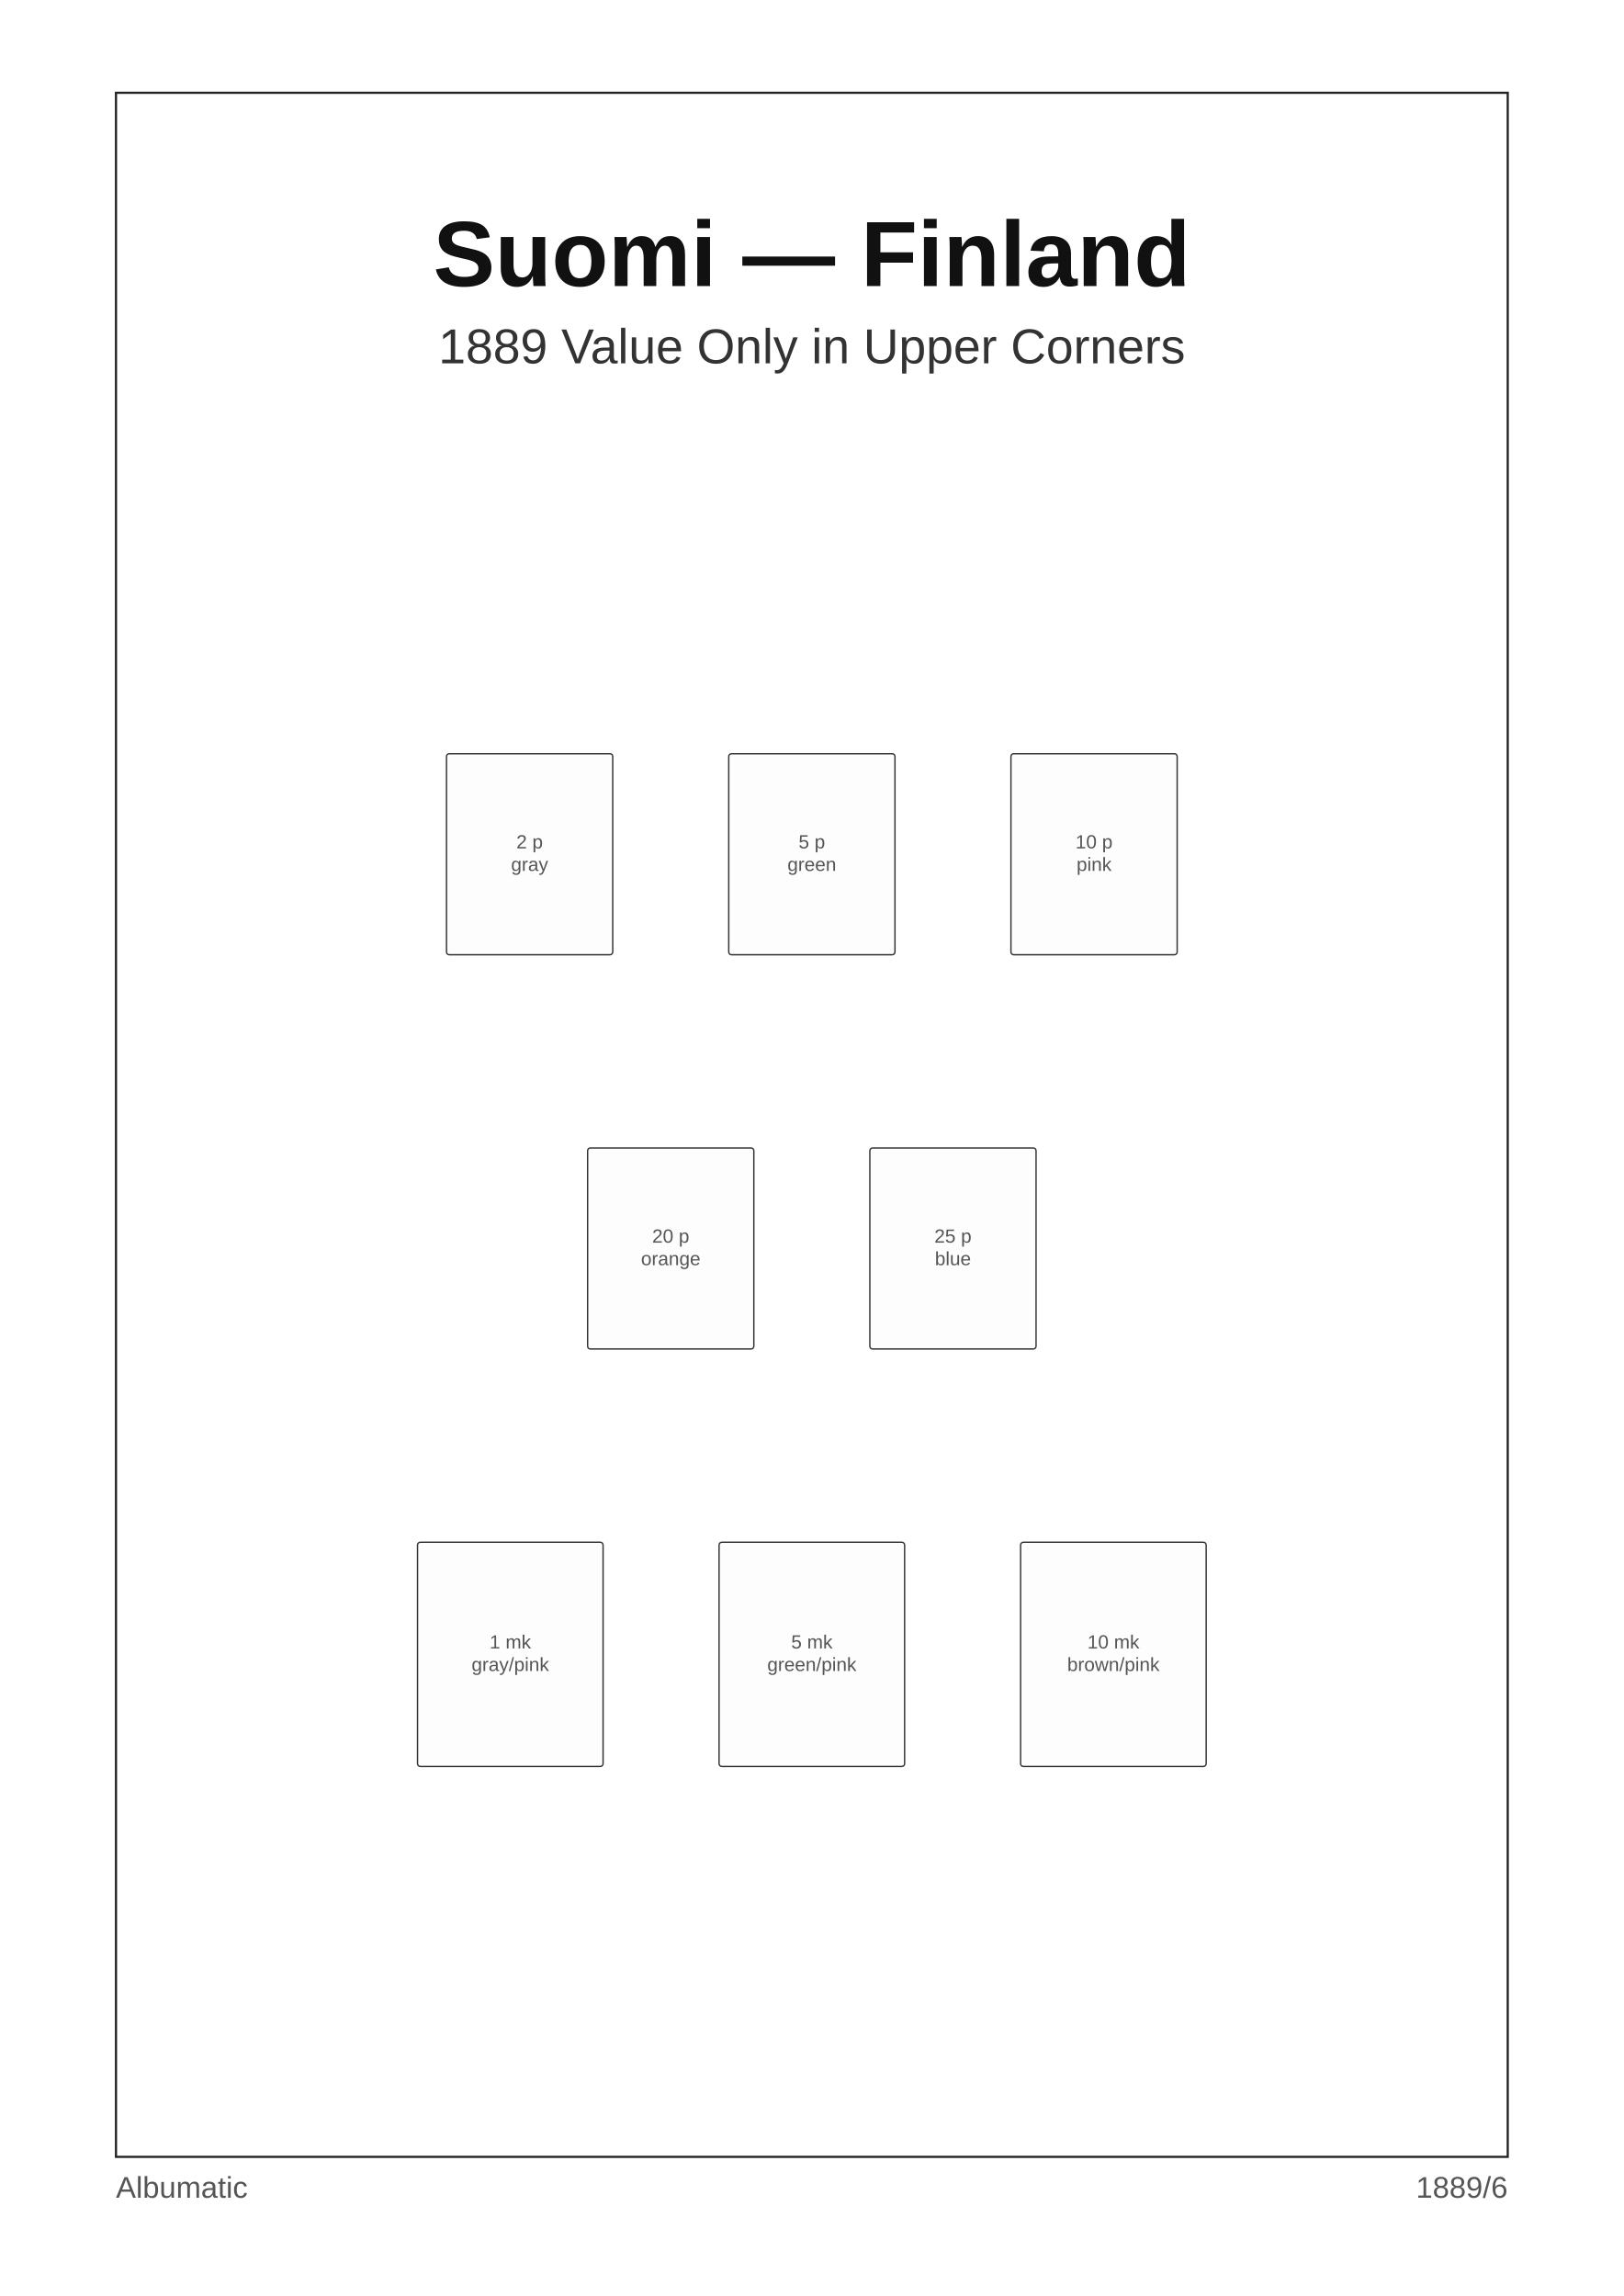
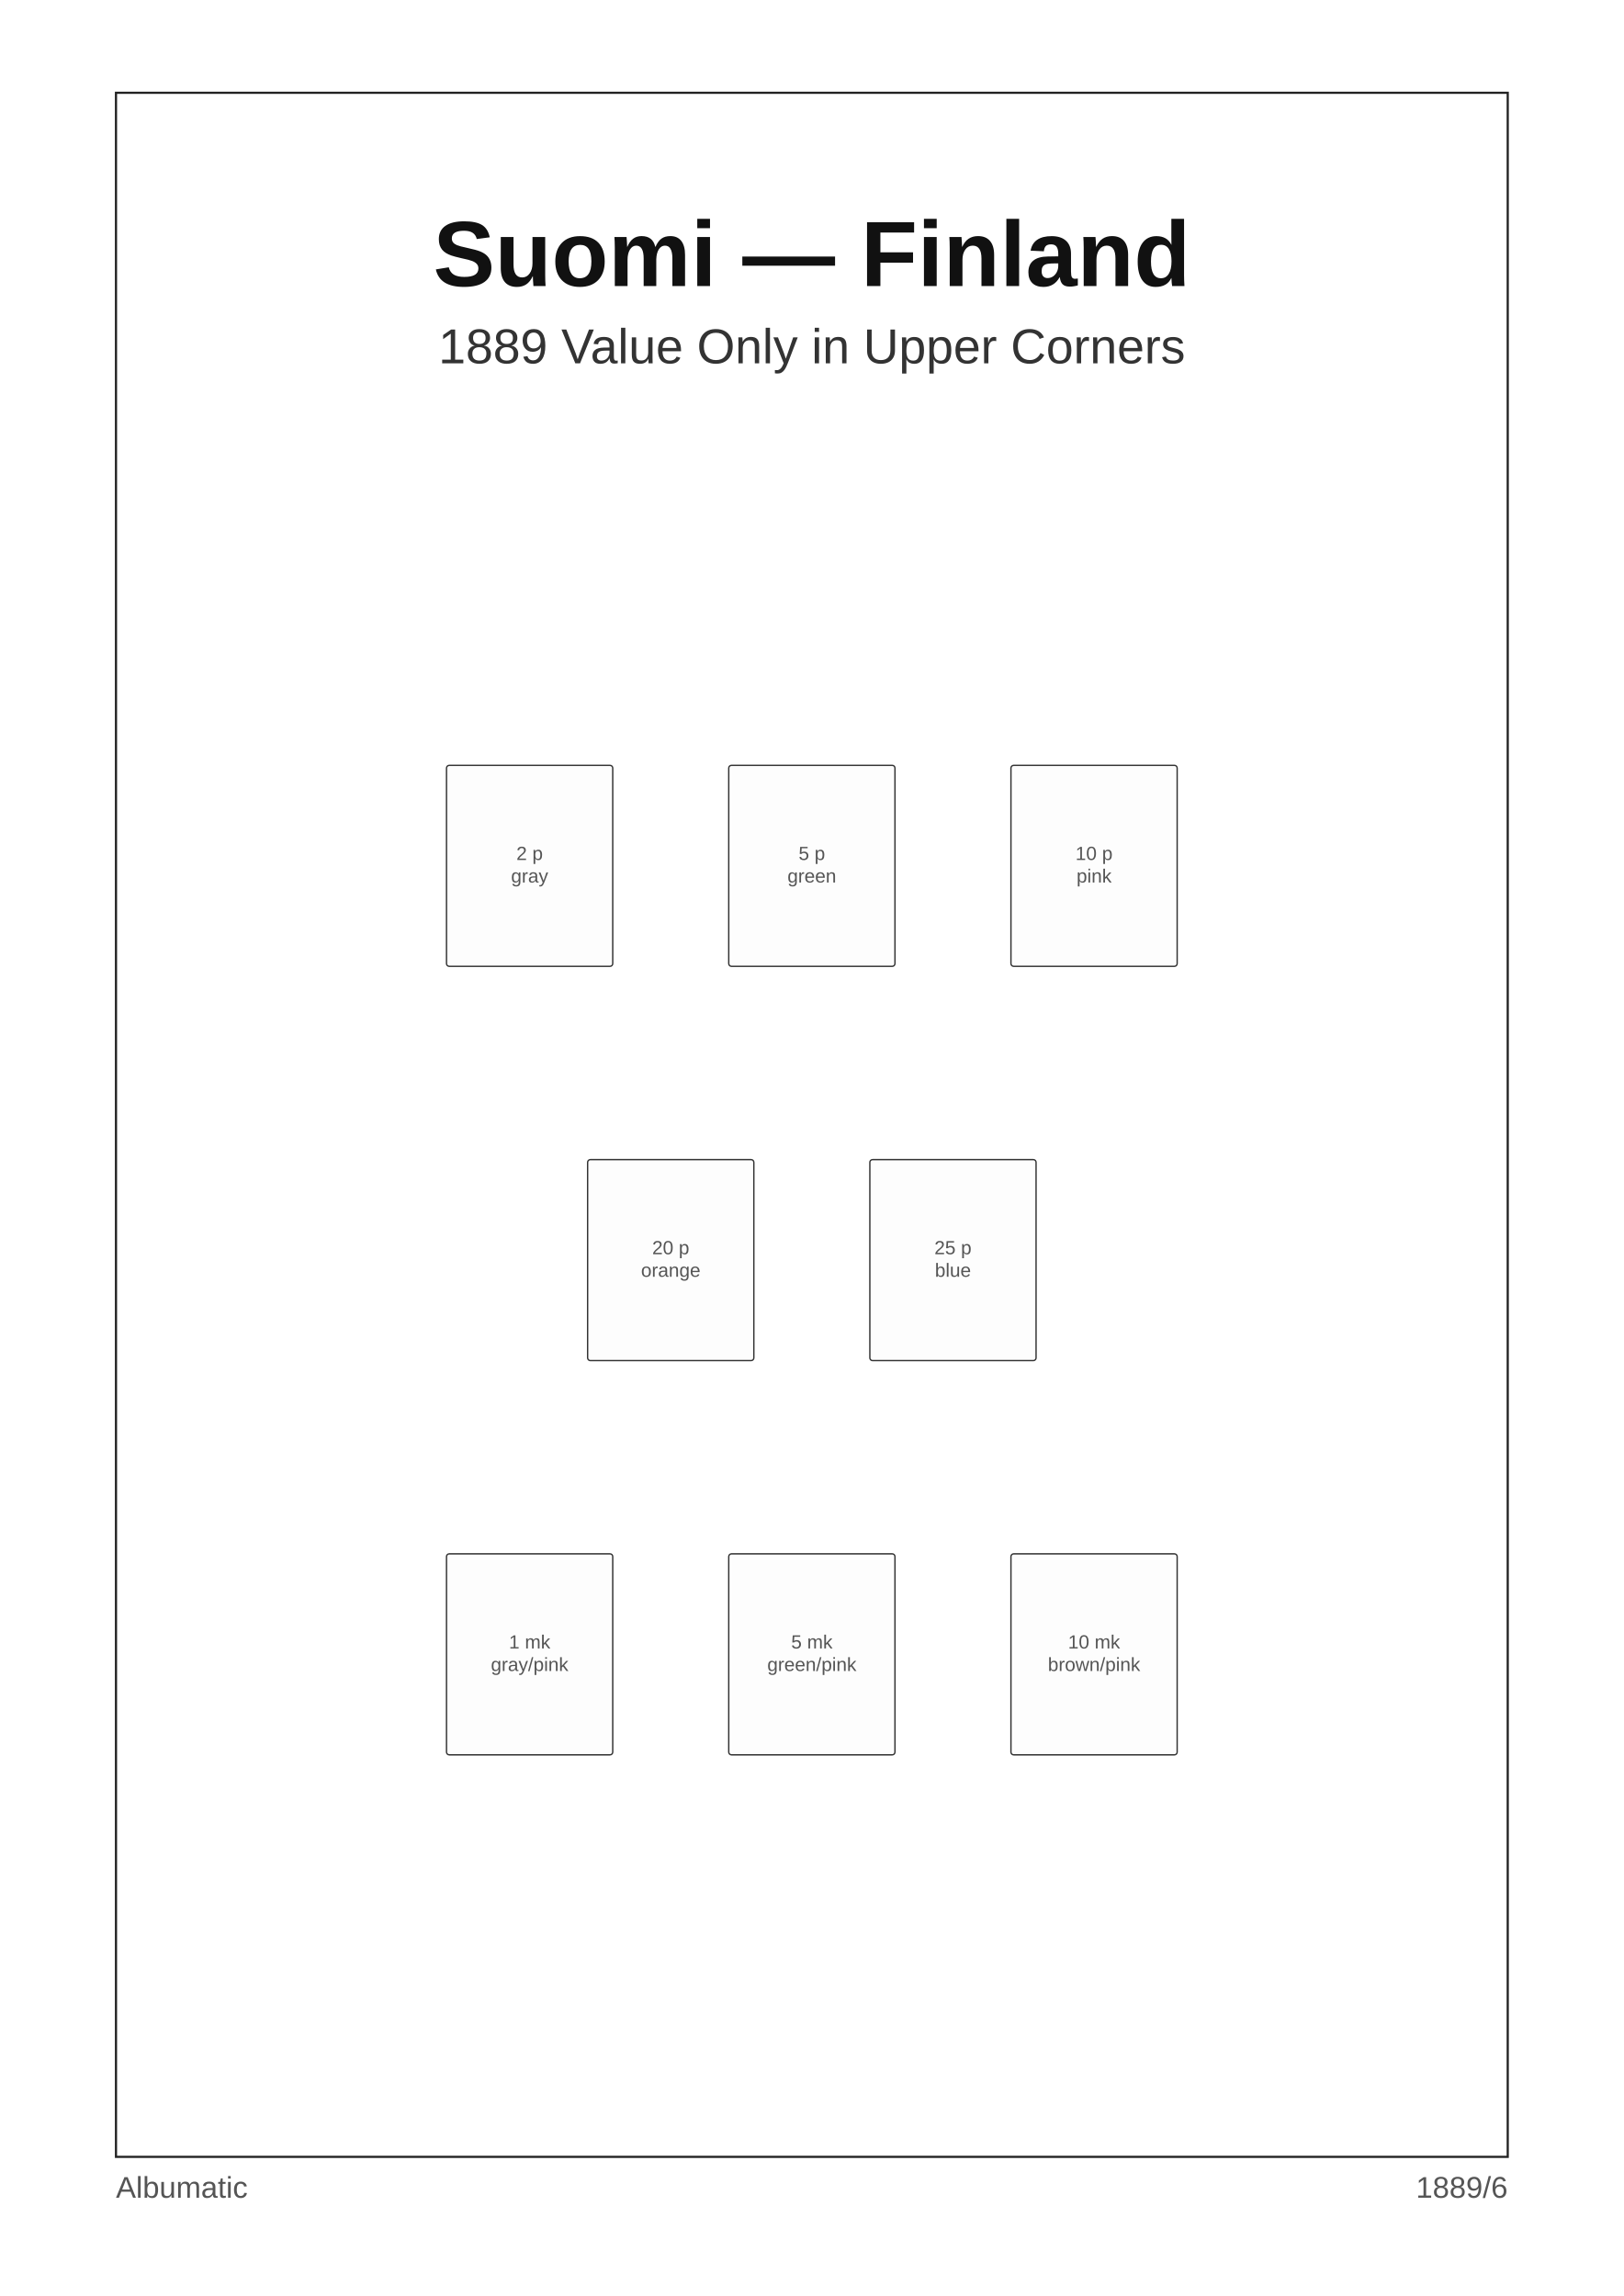
<svg xmlns="http://www.w3.org/2000/svg" viewBox="0 0 595.28 841.89" width="100%" height="100%" style="background:#ffffff; display:block;">
  <defs>
    <style>
      .border { fill: none; stroke: #222222; stroke-width: 0.8; }
      .stamp-frame { fill: #fdfdfd; stroke: #333333; stroke-width: 0.5; }
      .header1 { font-family: "Liberation Sans", "DejaVu Sans", "Helvetica", Arial, sans-serif; font-size: 34px; font-weight: bold; text-anchor: middle; fill: #111111; }
      .header2 { font-family: "Liberation Sans", "DejaVu Sans", "Helvetica", Arial, sans-serif; font-size: 18px; text-anchor: middle; fill: #333333; }
      .footer { font-family: "Liberation Sans", "DejaVu Sans", "Helvetica", Arial, sans-serif; font-size: 11px; fill: #555555; }
      .stamp-text { font-family: "Liberation Sans", "DejaVu Sans", "Helvetica", Arial, sans-serif; text-anchor: middle; dominant-baseline: middle; fill: #555555; }
      .stamp-label { font-family: "Liberation Sans", "DejaVu Sans", "Helvetica", Arial, sans-serif; text-anchor: middle; fill: #222222; }
    </style>
  </defs>
  <rect class="border" x="42.52" y="34.02" width="510.24" height="756.85" />
  <text class="footer" x="42.52" y="805.87">Albumatic</text>
  <text class="footer" x="552.76" y="805.87" text-anchor="end">1889/6</text>
  <text class="header1" x="297.64" y="104.88">Suomi — Finland</text>
  <text class="header2" x="297.64" y="133.23">1889 Value Only in Upper Corners</text>
  <g class="stamp-group">
-     <rect class="stamp-frame" x="163.70" y="276.38" width="60.94" height="73.70" rx="1" />
-     <text class="stamp-text" style="font-size:7.0px;" x="194.17" y="309.10">2 p</text>
-     <text class="stamp-text" style="font-size:7.0px;" x="194.17" y="317.36">gray</text>
+     <rect class="stamp-frame" x="163.70" y="280.63" width="60.94" height="73.70" rx="1" />
+     <text class="stamp-text" style="font-size:7.0px;" x="194.17" y="313.35">2 p</text>
+     <text class="stamp-text" style="font-size:7.0px;" x="194.17" y="321.61">gray</text>
  </g>
  <g class="stamp-group">
-     <rect class="stamp-frame" x="267.17" y="276.38" width="60.94" height="73.70" rx="1" />
-     <text class="stamp-text" style="font-size:7.0px;" x="297.64" y="309.10">5 p</text>
-     <text class="stamp-text" style="font-size:7.0px;" x="297.64" y="317.36">green</text>
+     <rect class="stamp-frame" x="267.17" y="280.63" width="60.94" height="73.70" rx="1" />
+     <text class="stamp-text" style="font-size:7.0px;" x="297.64" y="313.35">5 p</text>
+     <text class="stamp-text" style="font-size:7.0px;" x="297.64" y="321.61">green</text>
  </g>
  <g class="stamp-group">
-     <rect class="stamp-frame" x="370.63" y="276.38" width="60.94" height="73.70" rx="1" />
-     <text class="stamp-text" style="font-size:7.0px;" x="401.10" y="309.10">10 p</text>
-     <text class="stamp-text" style="font-size:7.0px;" x="401.10" y="317.36">pink</text>
+     <rect class="stamp-frame" x="370.63" y="280.63" width="60.94" height="73.70" rx="1" />
+     <text class="stamp-text" style="font-size:7.0px;" x="401.10" y="313.35">10 p</text>
+     <text class="stamp-text" style="font-size:7.0px;" x="401.10" y="321.61">pink</text>
  </g>
  <g class="stamp-group">
-     <rect class="stamp-frame" x="215.43" y="420.94" width="60.94" height="73.70" rx="1" />
-     <text class="stamp-text" style="font-size:7.0px;" x="245.91" y="453.67">20 p</text>
-     <text class="stamp-text" style="font-size:7.0px;" x="245.91" y="461.93">orange</text>
+     <rect class="stamp-frame" x="215.43" y="425.20" width="60.94" height="73.70" rx="1" />
+     <text class="stamp-text" style="font-size:7.0px;" x="245.91" y="457.92">20 p</text>
+     <text class="stamp-text" style="font-size:7.0px;" x="245.91" y="466.18">orange</text>
  </g>
  <g class="stamp-group">
-     <rect class="stamp-frame" x="318.90" y="420.94" width="60.94" height="73.70" rx="1" />
-     <text class="stamp-text" style="font-size:7.0px;" x="349.37" y="453.67">25 p</text>
-     <text class="stamp-text" style="font-size:7.0px;" x="349.37" y="461.93">blue</text>
+     <rect class="stamp-frame" x="318.90" y="425.20" width="60.94" height="73.70" rx="1" />
+     <text class="stamp-text" style="font-size:7.0px;" x="349.37" y="457.92">25 p</text>
+     <text class="stamp-text" style="font-size:7.0px;" x="349.37" y="466.18">blue</text>
  </g>
  <g class="stamp-group">
-     <rect class="stamp-frame" x="153.07" y="565.51" width="68.03" height="82.20" rx="1" />
-     <text class="stamp-text" style="font-size:7.0px;" x="187.09" y="602.48">1 mk</text>
-     <text class="stamp-text" style="font-size:7.0px;" x="187.09" y="610.74">gray/pink</text>
+     <rect class="stamp-frame" x="163.70" y="569.76" width="60.94" height="73.70" rx="1" />
+     <text class="stamp-text" style="font-size:7.0px;" x="194.17" y="602.48">1 mk</text>
+     <text class="stamp-text" style="font-size:7.0px;" x="194.17" y="610.74">gray/pink</text>
  </g>
  <g class="stamp-group">
-     <rect class="stamp-frame" x="263.62" y="565.51" width="68.03" height="82.20" rx="1" />
+     <rect class="stamp-frame" x="267.17" y="569.76" width="60.94" height="73.70" rx="1" />
    <text class="stamp-text" style="font-size:7.0px;" x="297.64" y="602.48">5 mk</text>
    <text class="stamp-text" style="font-size:7.0px;" x="297.64" y="610.74">green/pink</text>
  </g>
  <g class="stamp-group">
-     <rect class="stamp-frame" x="374.17" y="565.51" width="68.03" height="82.20" rx="1" />
-     <text class="stamp-text" style="font-size:7.0px;" x="408.19" y="602.48">10 mk</text>
-     <text class="stamp-text" style="font-size:7.0px;" x="408.19" y="610.74">brown/pink</text>
+     <rect class="stamp-frame" x="370.63" y="569.76" width="60.94" height="73.70" rx="1" />
+     <text class="stamp-text" style="font-size:7.0px;" x="401.10" y="602.48">10 mk</text>
+     <text class="stamp-text" style="font-size:7.0px;" x="401.10" y="610.74">brown/pink</text>
  </g>
</svg>
